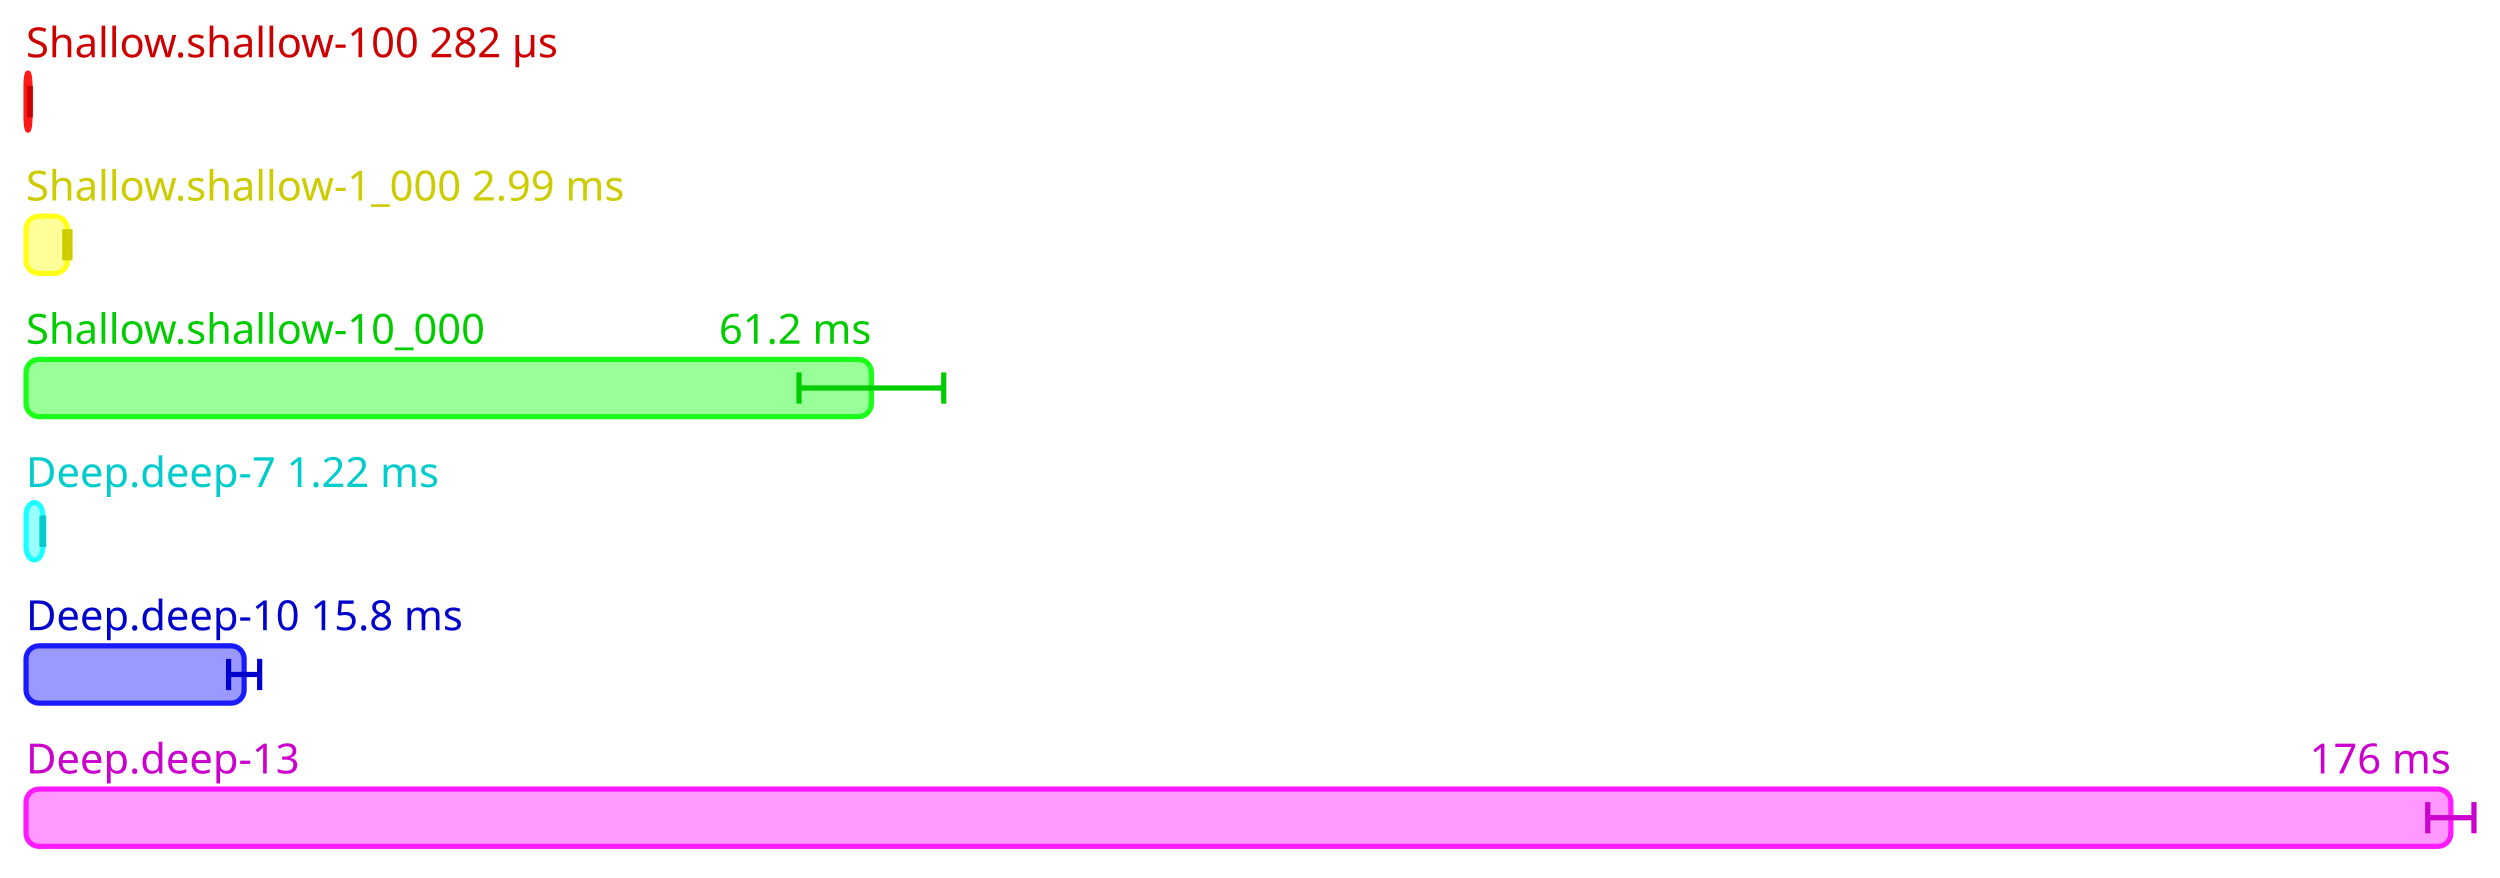
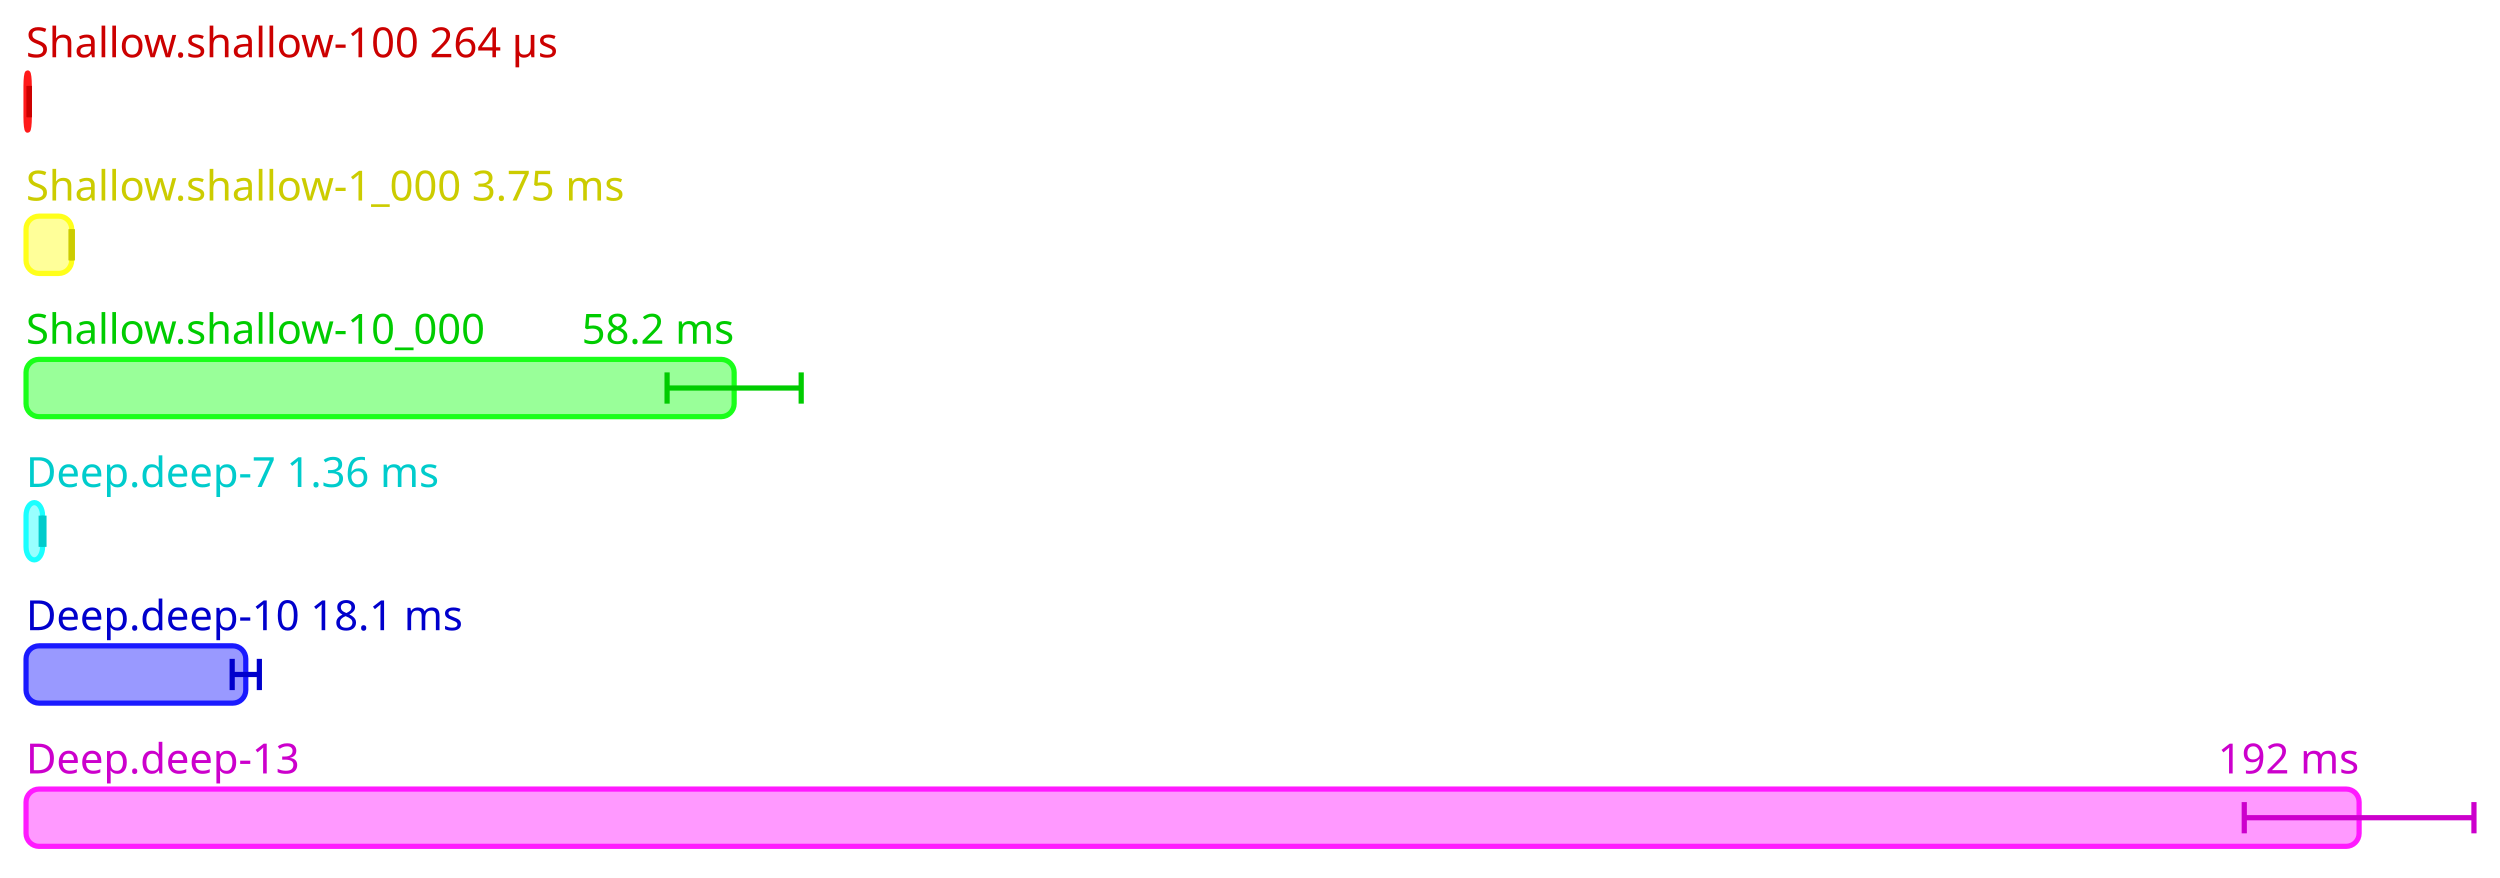
<svg xmlns="http://www.w3.org/2000/svg" height="337" width="960.0" font-size="16" font-family="sans-serif" stroke-width="2">
  <g transform="translate(10.0 0)">
-     <text fill="hsl(0, 100%, 40%)" y="22">Shallow.shallow-100 282  μs</text>
+     <text fill="hsl(0, 100%, 40%)" y="22">Shallow.shallow-100 264  μs</text>
    <g>
-       <rect y="28" rx="5" height="22" width="1.498" fill="hsl(0, 100%, 80%)" stroke="hsl(0, 100%, 55%)" />
+       <rect y="28" rx="5" height="22" width="1.234" fill="hsl(0, 100%, 80%)" stroke="hsl(0, 100%, 55%)" />
      <g stroke="hsl(0, 100%, 40%)">
-         <line x1="1.4" x2="1.595" y1="39" y2="39" />
-         <line x1="1.4" x2="1.4" y1="33" y2="45" />
-         <line x1="1.595" x2="1.595" y1="33" y2="45" />
+         <line x1="1.197" x2="1.271" y1="39" y2="39" />
+         <line x1="1.197" x2="1.197" y1="33" y2="45" />
+         <line x1="1.271" x2="1.271" y1="33" y2="45" />
      </g>
    </g>
-     <text fill="hsl(60, 100%, 40%)" y="77">Shallow.shallow-1_000 2.99 ms</text>
+     <text fill="hsl(60, 100%, 40%)" y="77">Shallow.shallow-1_000 3.75 ms</text>
    <g>
-       <rect y="83" rx="5" height="22" width="15.882" fill="hsl(60, 100%, 80%)" stroke="hsl(60, 100%, 55%)" />
+       <rect y="83" rx="5" height="22" width="17.529" fill="hsl(60, 100%, 80%)" stroke="hsl(60, 100%, 55%)" />
      <g stroke="hsl(60, 100%, 40%)">
-         <line x1="14.902" x2="16.861" y1="94" y2="94" />
-         <line x1="14.902" x2="14.902" y1="88" y2="100" />
-         <line x1="16.861" x2="16.861" y1="88" y2="100" />
+         <line x1="17.275" x2="17.783" y1="94" y2="94" />
+         <line x1="17.275" x2="17.275" y1="88" y2="100" />
+         <line x1="17.783" x2="17.783" y1="88" y2="100" />
      </g>
    </g>
    <g fill="hsl(120, 100%, 40%)">
      <text y="132">Shallow.shallow-10_000</text>
-       <text y="132" x="324.608" text-anchor="end">61.2 ms</text>
+       <text y="132" x="271.911" text-anchor="end">58.2 ms</text>
    </g>
    <g>
-       <rect y="138" rx="5" height="22" width="324.608" fill="hsl(120, 100%, 80%)" stroke="hsl(120, 100%, 55%)" />
+       <rect y="138" rx="5" height="22" width="271.911" fill="hsl(120, 100%, 80%)" stroke="hsl(120, 100%, 55%)" />
      <g stroke="hsl(120, 100%, 40%)">
-         <line x1="296.824" x2="352.392" y1="149" y2="149" />
-         <line x1="296.824" x2="296.824" y1="143" y2="155" />
-         <line x1="352.392" x2="352.392" y1="143" y2="155" />
+         <line x1="246.161" x2="297.661" y1="149" y2="149" />
+         <line x1="246.161" x2="246.161" y1="143" y2="155" />
+         <line x1="297.661" x2="297.661" y1="143" y2="155" />
      </g>
    </g>
-     <text fill="hsl(180, 100%, 40%)" y="187">Deep.deep-7 1.22 ms</text>
+     <text fill="hsl(180, 100%, 40%)" y="187">Deep.deep-7 1.36 ms</text>
    <g>
-       <rect y="193" rx="5" height="22" width="6.447" fill="hsl(180, 100%, 80%)" stroke="hsl(180, 100%, 55%)" />
+       <rect y="193" rx="5" height="22" width="6.347" fill="hsl(180, 100%, 80%)" stroke="hsl(180, 100%, 55%)" />
      <g stroke="hsl(180, 100%, 40%)">
-         <line x1="6.131" x2="6.763" y1="204" y2="204" />
-         <line x1="6.131" x2="6.131" y1="198" y2="210" />
-         <line x1="6.763" x2="6.763" y1="198" y2="210" />
+         <line x1="5.82" x2="6.874" y1="204" y2="204" />
+         <line x1="5.82" x2="5.82" y1="198" y2="210" />
+         <line x1="6.874" x2="6.874" y1="198" y2="210" />
      </g>
    </g>
-     <text fill="hsl(240, 100%, 40%)" y="242">Deep.deep-10 15.8 ms</text>
+     <text fill="hsl(240, 100%, 40%)" y="242">Deep.deep-10 18.1 ms</text>
    <g>
-       <rect y="248" rx="5" height="22" width="83.743" fill="hsl(240, 100%, 80%)" stroke="hsl(240, 100%, 55%)" />
+       <rect y="248" rx="5" height="22" width="84.376" fill="hsl(240, 100%, 80%)" stroke="hsl(240, 100%, 55%)" />
      <g stroke="hsl(240, 100%, 40%)">
-         <line x1="77.779" x2="89.707" y1="259" y2="259" />
-         <line x1="77.779" x2="77.779" y1="253" y2="265" />
-         <line x1="89.707" x2="89.707" y1="253" y2="265" />
+         <line x1="79.159" x2="89.592" y1="259" y2="259" />
+         <line x1="79.159" x2="79.159" y1="253" y2="265" />
+         <line x1="89.592" x2="89.592" y1="253" y2="265" />
      </g>
    </g>
    <g fill="hsl(300, 100%, 40%)">
      <text y="297">Deep.deep-13</text>
-       <text y="297" x="931.129" text-anchor="end">176  ms</text>
+       <text y="297" x="895.899" text-anchor="end">192  ms</text>
    </g>
    <g>
-       <rect y="303" rx="5" height="22" width="931.129" fill="hsl(300, 100%, 80%)" stroke="hsl(300, 100%, 55%)" />
+       <rect y="303" rx="5" height="22" width="895.899" fill="hsl(300, 100%, 80%)" stroke="hsl(300, 100%, 55%)" />
      <g stroke="hsl(300, 100%, 40%)">
-         <line x1="922.257" x2="940.0" y1="314" y2="314" />
-         <line x1="922.257" x2="922.257" y1="308" y2="320" />
+         <line x1="851.798" x2="940.0" y1="314" y2="314" />
+         <line x1="851.798" x2="851.798" y1="308" y2="320" />
        <line x1="940.0" x2="940.0" y1="308" y2="320" />
      </g>
    </g>
  </g>
</svg>
